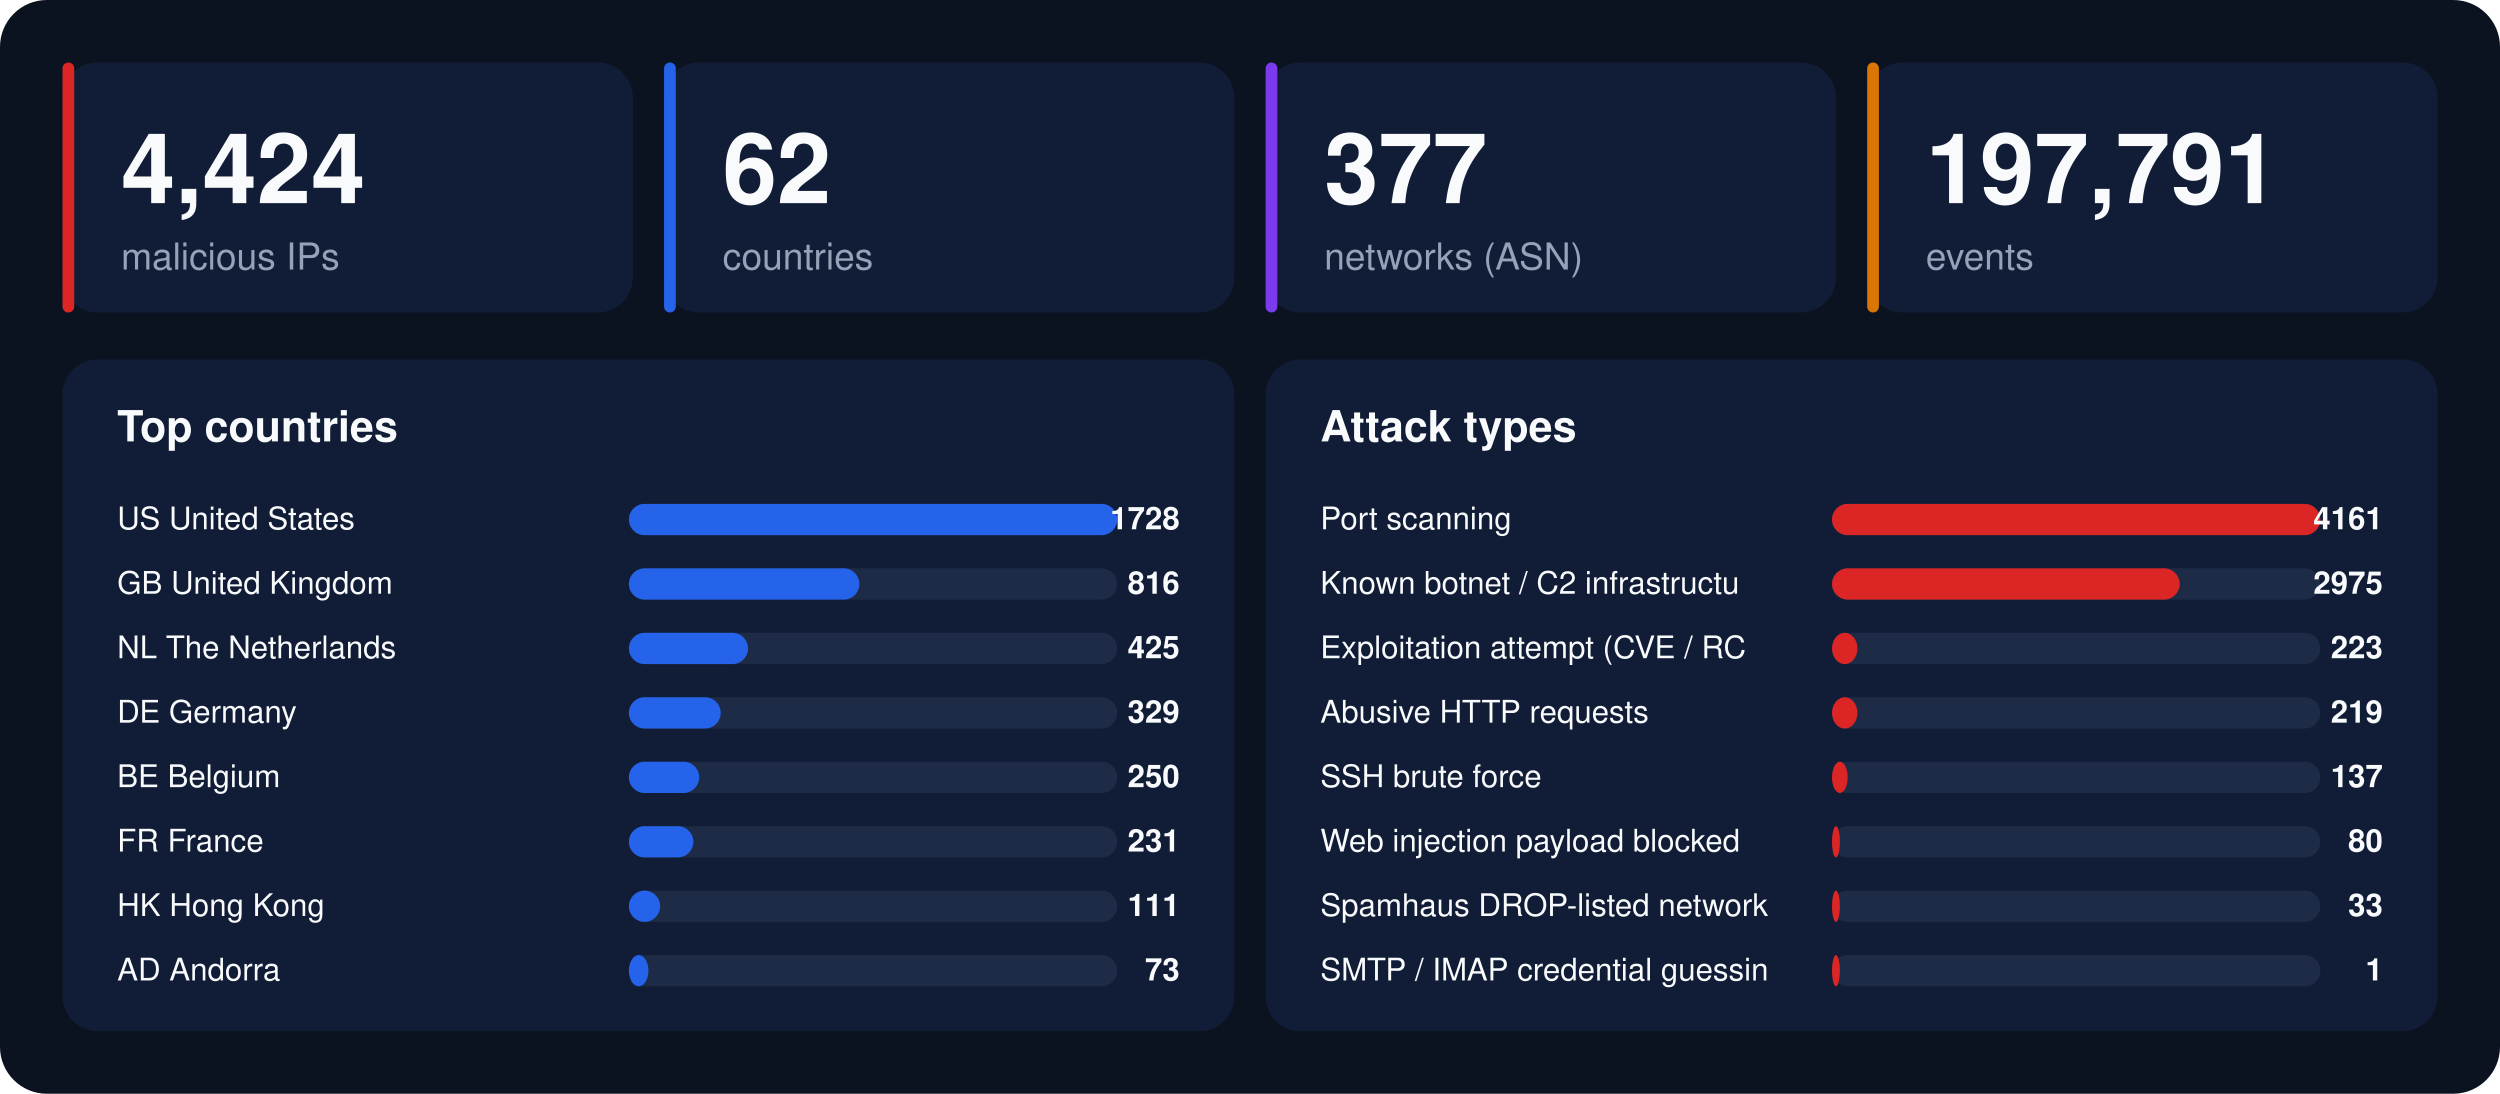
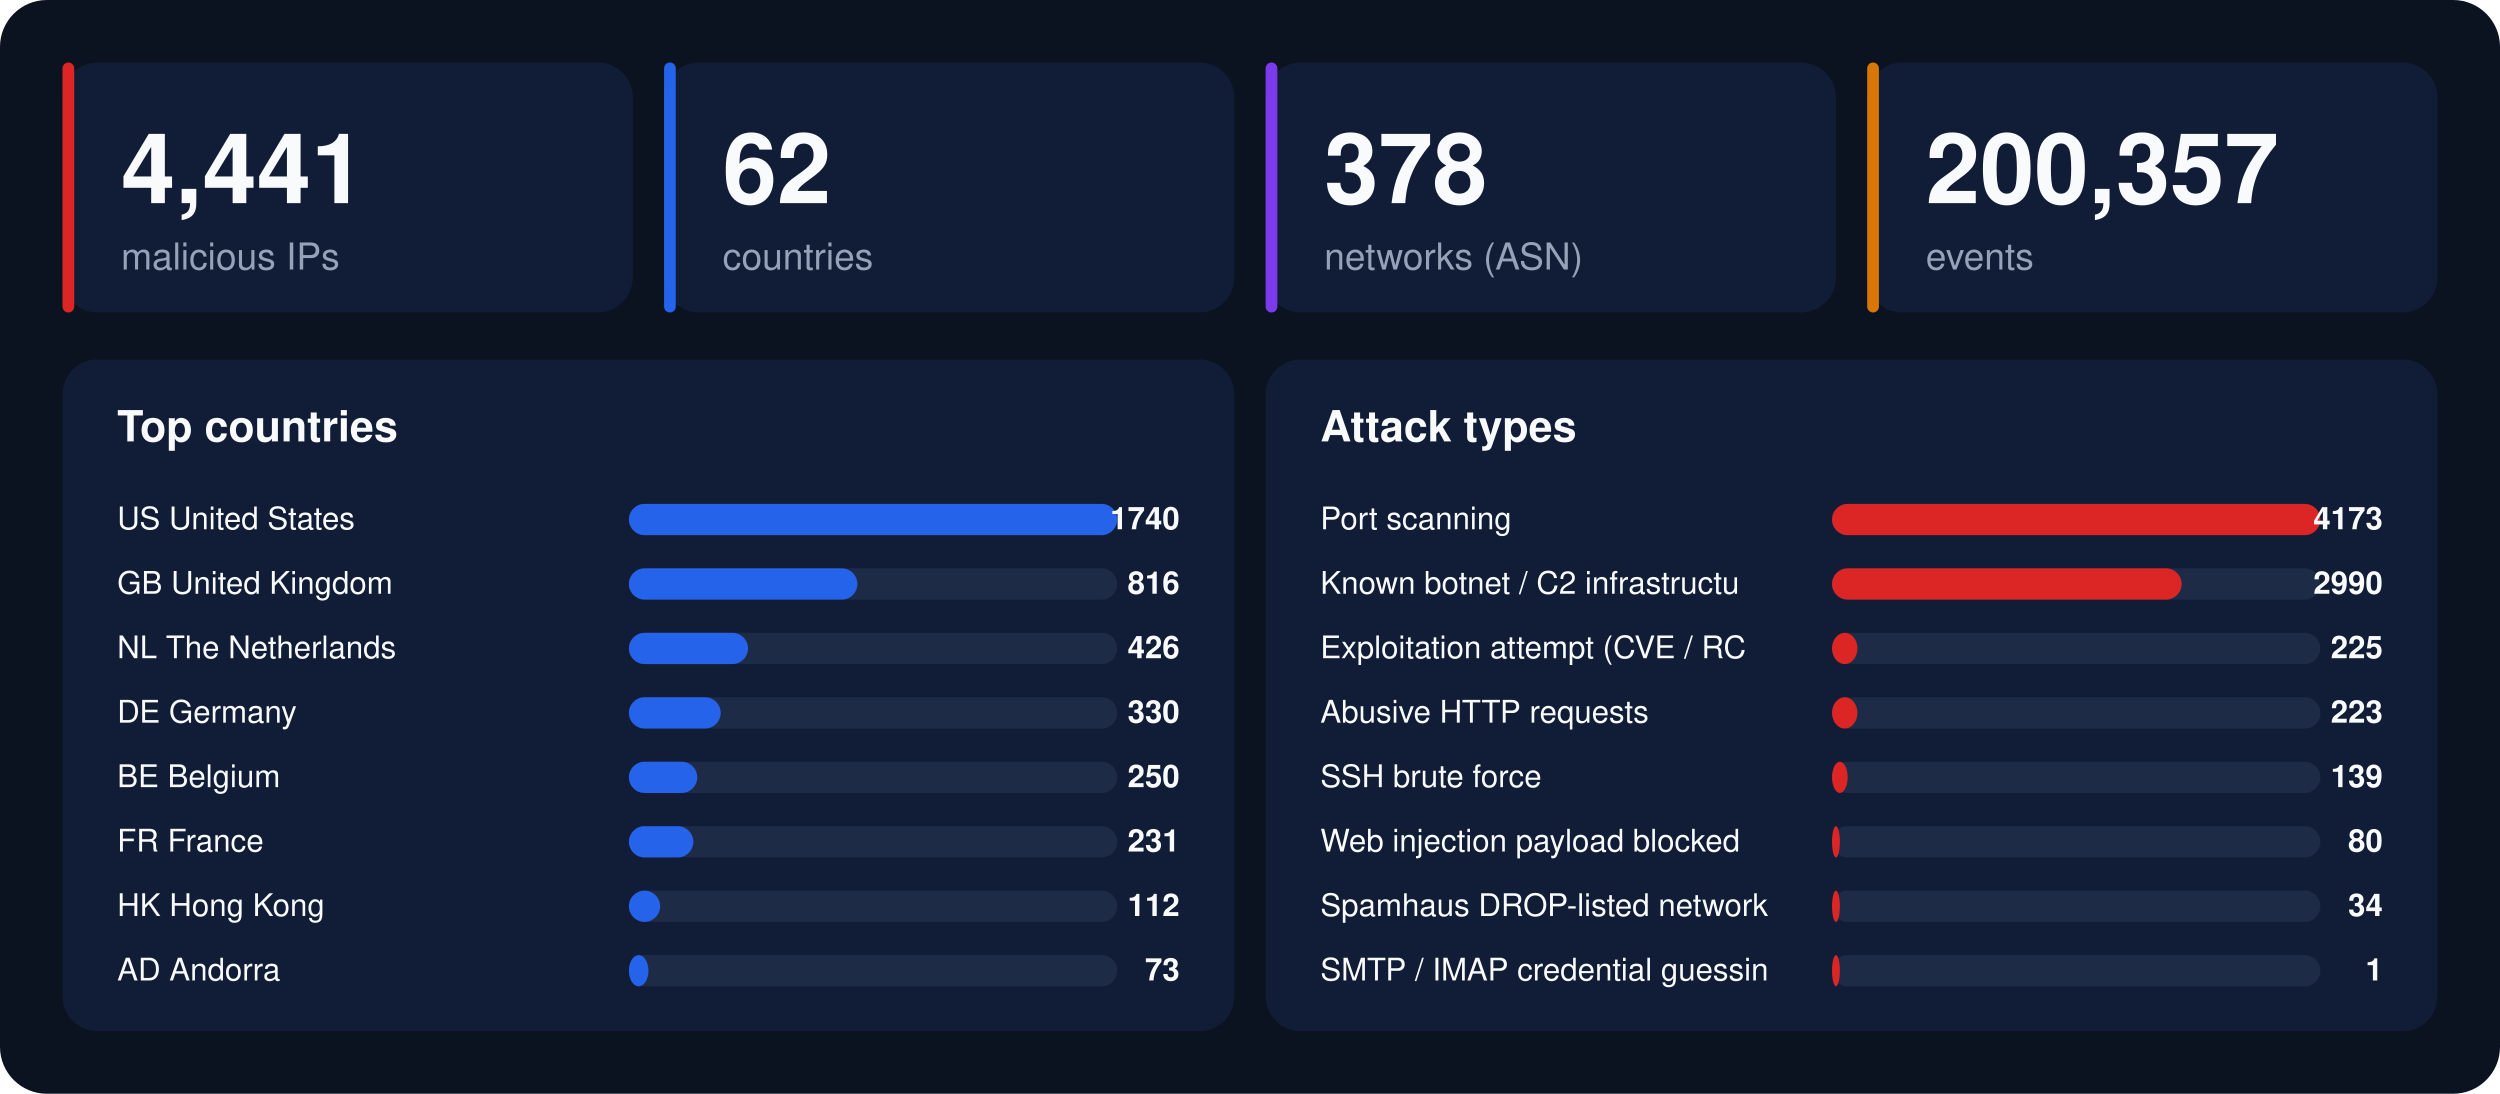
<svg xmlns="http://www.w3.org/2000/svg" width="1280" height="560" viewBox="0 0 1280 560" font-family="-apple-system,BlinkMacSystemFont,'Segoe UI',Helvetica,Arial,sans-serif">
  <rect width="1280" height="560" rx="24" fill="#0b1220" />
  <rect x="32" y="32" width="292" height="128" rx="18" fill="#111d36" />
  <rect x="32" y="32" width="6" height="128" rx="3" fill="#dc2626" />
-   <text x="62" y="104" font-size="50" font-weight="800" fill="#f8fafc">4,424</text>
+   <text x="62" y="104" font-size="50" font-weight="800" fill="#f8fafc">4,441</text>
  <text x="62" y="138" font-size="19" fill="#94a3b8">malicious IPs</text>
  <rect x="340" y="32" width="292" height="128" rx="18" fill="#111d36" />
  <rect x="340" y="32" width="6" height="128" rx="3" fill="#2563eb" />
  <text x="370" y="104" font-size="50" font-weight="800" fill="#f8fafc">62</text>
  <text x="370" y="138" font-size="19" fill="#94a3b8">countries</text>
  <rect x="648" y="32" width="292" height="128" rx="18" fill="#111d36" />
  <rect x="648" y="32" width="6" height="128" rx="3" fill="#7c3aed" />
-   <text x="678" y="104" font-size="50" font-weight="800" fill="#f8fafc">377</text>
+   <text x="678" y="104" font-size="50" font-weight="800" fill="#f8fafc">378</text>
  <text x="678" y="138" font-size="19" fill="#94a3b8">networks (ASN)</text>
  <rect x="956" y="32" width="292" height="128" rx="18" fill="#111d36" />
  <rect x="956" y="32" width="6" height="128" rx="3" fill="#d97706" />
-   <text x="986" y="104" font-size="50" font-weight="800" fill="#f8fafc">197,791</text>
+   <text x="986" y="104" font-size="50" font-weight="800" fill="#f8fafc">200,357</text>
  <text x="986" y="138" font-size="19" fill="#94a3b8">events</text>
  <rect x="32" y="184" width="600" height="344" rx="18" fill="#111d36" />
  <text x="60" y="226" font-size="22" font-weight="700" fill="#f8fafc">Top countries</text>
  <text x="60" y="271" font-size="16" fill="#f8fafc">US  United States</text>
  <rect x="322" y="258" width="250" height="16" rx="8" fill="#1e2b47" />
  <rect x="322" y="258" width="250" height="16" rx="8" fill="#2563eb" />
-   <text x="604" y="271" font-size="16" font-weight="700" text-anchor="end" fill="#f8fafc">1728</text>
+   <text x="604" y="271" font-size="16" font-weight="700" text-anchor="end" fill="#f8fafc">1740</text>
  <text x="60" y="304" font-size="16" fill="#f8fafc">GB  United Kingdom</text>
  <rect x="322" y="291" width="250" height="16" rx="8" fill="#1e2b47" />
-   <rect x="322" y="291" width="118" height="16" rx="8" fill="#2563eb" />
+   <rect x="322" y="291" width="117" height="16" rx="8" fill="#2563eb" />
  <text x="604" y="304" font-size="16" font-weight="700" text-anchor="end" fill="#f8fafc">816</text>
  <text x="60" y="337" font-size="16" fill="#f8fafc">NL  The Netherlands</text>
  <rect x="322" y="324" width="250" height="16" rx="8" fill="#1e2b47" />
  <rect x="322" y="324" width="61" height="16" rx="8" fill="#2563eb" />
-   <text x="604" y="337" font-size="16" font-weight="700" text-anchor="end" fill="#f8fafc">425</text>
+   <text x="604" y="337" font-size="16" font-weight="700" text-anchor="end" fill="#f8fafc">426</text>
  <text x="60" y="370" font-size="16" fill="#f8fafc">DE  Germany</text>
  <rect x="322" y="357" width="250" height="16" rx="8" fill="#1e2b47" />
  <rect x="322" y="357" width="47" height="16" rx="8" fill="#2563eb" />
-   <text x="604" y="370" font-size="16" font-weight="700" text-anchor="end" fill="#f8fafc">329</text>
+   <text x="604" y="370" font-size="16" font-weight="700" text-anchor="end" fill="#f8fafc">330</text>
  <text x="60" y="403" font-size="16" fill="#f8fafc">BE  Belgium</text>
  <rect x="322" y="390" width="250" height="16" rx="8" fill="#1e2b47" />
-   <rect x="322" y="390" width="36" height="16" rx="8" fill="#2563eb" />
+   <rect x="322" y="390" width="35" height="16" rx="8" fill="#2563eb" />
  <text x="604" y="403" font-size="16" font-weight="700" text-anchor="end" fill="#f8fafc">250</text>
  <text x="60" y="436" font-size="16" fill="#f8fafc">FR  France</text>
  <rect x="322" y="423" width="250" height="16" rx="8" fill="#1e2b47" />
  <rect x="322" y="423" width="33" height="16" rx="8" fill="#2563eb" />
  <text x="604" y="436" font-size="16" font-weight="700" text-anchor="end" fill="#f8fafc">231</text>
  <text x="60" y="469" font-size="16" fill="#f8fafc">HK  Hong Kong</text>
  <rect x="322" y="456" width="250" height="16" rx="8" fill="#1e2b47" />
  <rect x="322" y="456" width="16" height="16" rx="8" fill="#2563eb" />
-   <text x="604" y="469" font-size="16" font-weight="700" text-anchor="end" fill="#f8fafc">111</text>
+   <text x="604" y="469" font-size="16" font-weight="700" text-anchor="end" fill="#f8fafc">112</text>
  <text x="60" y="502" font-size="16" fill="#f8fafc">AD  Andorra</text>
  <rect x="322" y="489" width="250" height="16" rx="8" fill="#1e2b47" />
  <rect x="322" y="489" width="10" height="16" rx="8" fill="#2563eb" />
  <text x="604" y="502" font-size="16" font-weight="700" text-anchor="end" fill="#f8fafc">73</text>
  <rect x="648" y="184" width="600" height="344" rx="18" fill="#111d36" />
  <text x="676" y="226" font-size="22" font-weight="700" fill="#f8fafc">Attack types</text>
  <text x="676" y="271" font-size="16" fill="#f8fafc">Port scanning</text>
  <rect x="938" y="258" width="250" height="16" rx="8" fill="#1e2b47" />
  <rect x="938" y="258" width="250" height="16" rx="8" fill="#dc2626" />
-   <text x="1220" y="271" font-size="16" font-weight="700" text-anchor="end" fill="#f8fafc">4161</text>
+   <text x="1220" y="271" font-size="16" font-weight="700" text-anchor="end" fill="#f8fafc">4173</text>
  <text x="676" y="304" font-size="16" fill="#f8fafc">Known botnet / C2 infrastructu</text>
  <rect x="938" y="291" width="250" height="16" rx="8" fill="#1e2b47" />
-   <rect x="938" y="291" width="178" height="16" rx="8" fill="#dc2626" />
-   <text x="1220" y="304" font-size="16" font-weight="700" text-anchor="end" fill="#f8fafc">2975</text>
+   <rect x="938" y="291" width="179" height="16" rx="8" fill="#dc2626" />
+   <text x="1220" y="304" font-size="16" font-weight="700" text-anchor="end" fill="#f8fafc">2990</text>
  <text x="676" y="337" font-size="16" fill="#f8fafc">Exploitation attempt (CVE / RC</text>
  <rect x="938" y="324" width="250" height="16" rx="8" fill="#1e2b47" />
  <rect x="938" y="324" width="13" height="16" rx="8" fill="#dc2626" />
-   <text x="1220" y="337" font-size="16" font-weight="700" text-anchor="end" fill="#f8fafc">223</text>
+   <text x="1220" y="337" font-size="16" font-weight="700" text-anchor="end" fill="#f8fafc">225</text>
  <text x="676" y="370" font-size="16" fill="#f8fafc">Abusive HTTP requests</text>
  <rect x="938" y="357" width="250" height="16" rx="8" fill="#1e2b47" />
  <rect x="938" y="357" width="13" height="16" rx="8" fill="#dc2626" />
-   <text x="1220" y="370" font-size="16" font-weight="700" text-anchor="end" fill="#f8fafc">219</text>
+   <text x="1220" y="370" font-size="16" font-weight="700" text-anchor="end" fill="#f8fafc">223</text>
  <text x="676" y="403" font-size="16" fill="#f8fafc">SSH brute force</text>
  <rect x="938" y="390" width="250" height="16" rx="8" fill="#1e2b47" />
  <rect x="938" y="390" width="8" height="16" rx="8" fill="#dc2626" />
-   <text x="1220" y="403" font-size="16" font-weight="700" text-anchor="end" fill="#f8fafc">137</text>
+   <text x="1220" y="403" font-size="16" font-weight="700" text-anchor="end" fill="#f8fafc">139</text>
  <text x="676" y="436" font-size="16" fill="#f8fafc">Web injection payload blocked </text>
  <rect x="938" y="423" width="250" height="16" rx="8" fill="#1e2b47" />
  <rect x="938" y="423" width="4" height="16" rx="8" fill="#dc2626" />
  <text x="1220" y="436" font-size="16" font-weight="700" text-anchor="end" fill="#f8fafc">80</text>
  <text x="676" y="469" font-size="16" fill="#f8fafc">Spamhaus DROP-listed network</text>
  <rect x="938" y="456" width="250" height="16" rx="8" fill="#1e2b47" />
  <rect x="938" y="456" width="4" height="16" rx="8" fill="#dc2626" />
-   <text x="1220" y="469" font-size="16" font-weight="700" text-anchor="end" fill="#f8fafc">33</text>
+   <text x="1220" y="469" font-size="16" font-weight="700" text-anchor="end" fill="#f8fafc">34</text>
  <text x="676" y="502" font-size="16" fill="#f8fafc">SMTP / IMAP credential guessin</text>
  <rect x="938" y="489" width="250" height="16" rx="8" fill="#1e2b47" />
  <rect x="938" y="489" width="4" height="16" rx="8" fill="#dc2626" />
  <text x="1220" y="502" font-size="16" font-weight="700" text-anchor="end" fill="#f8fafc">1</text>
</svg>
